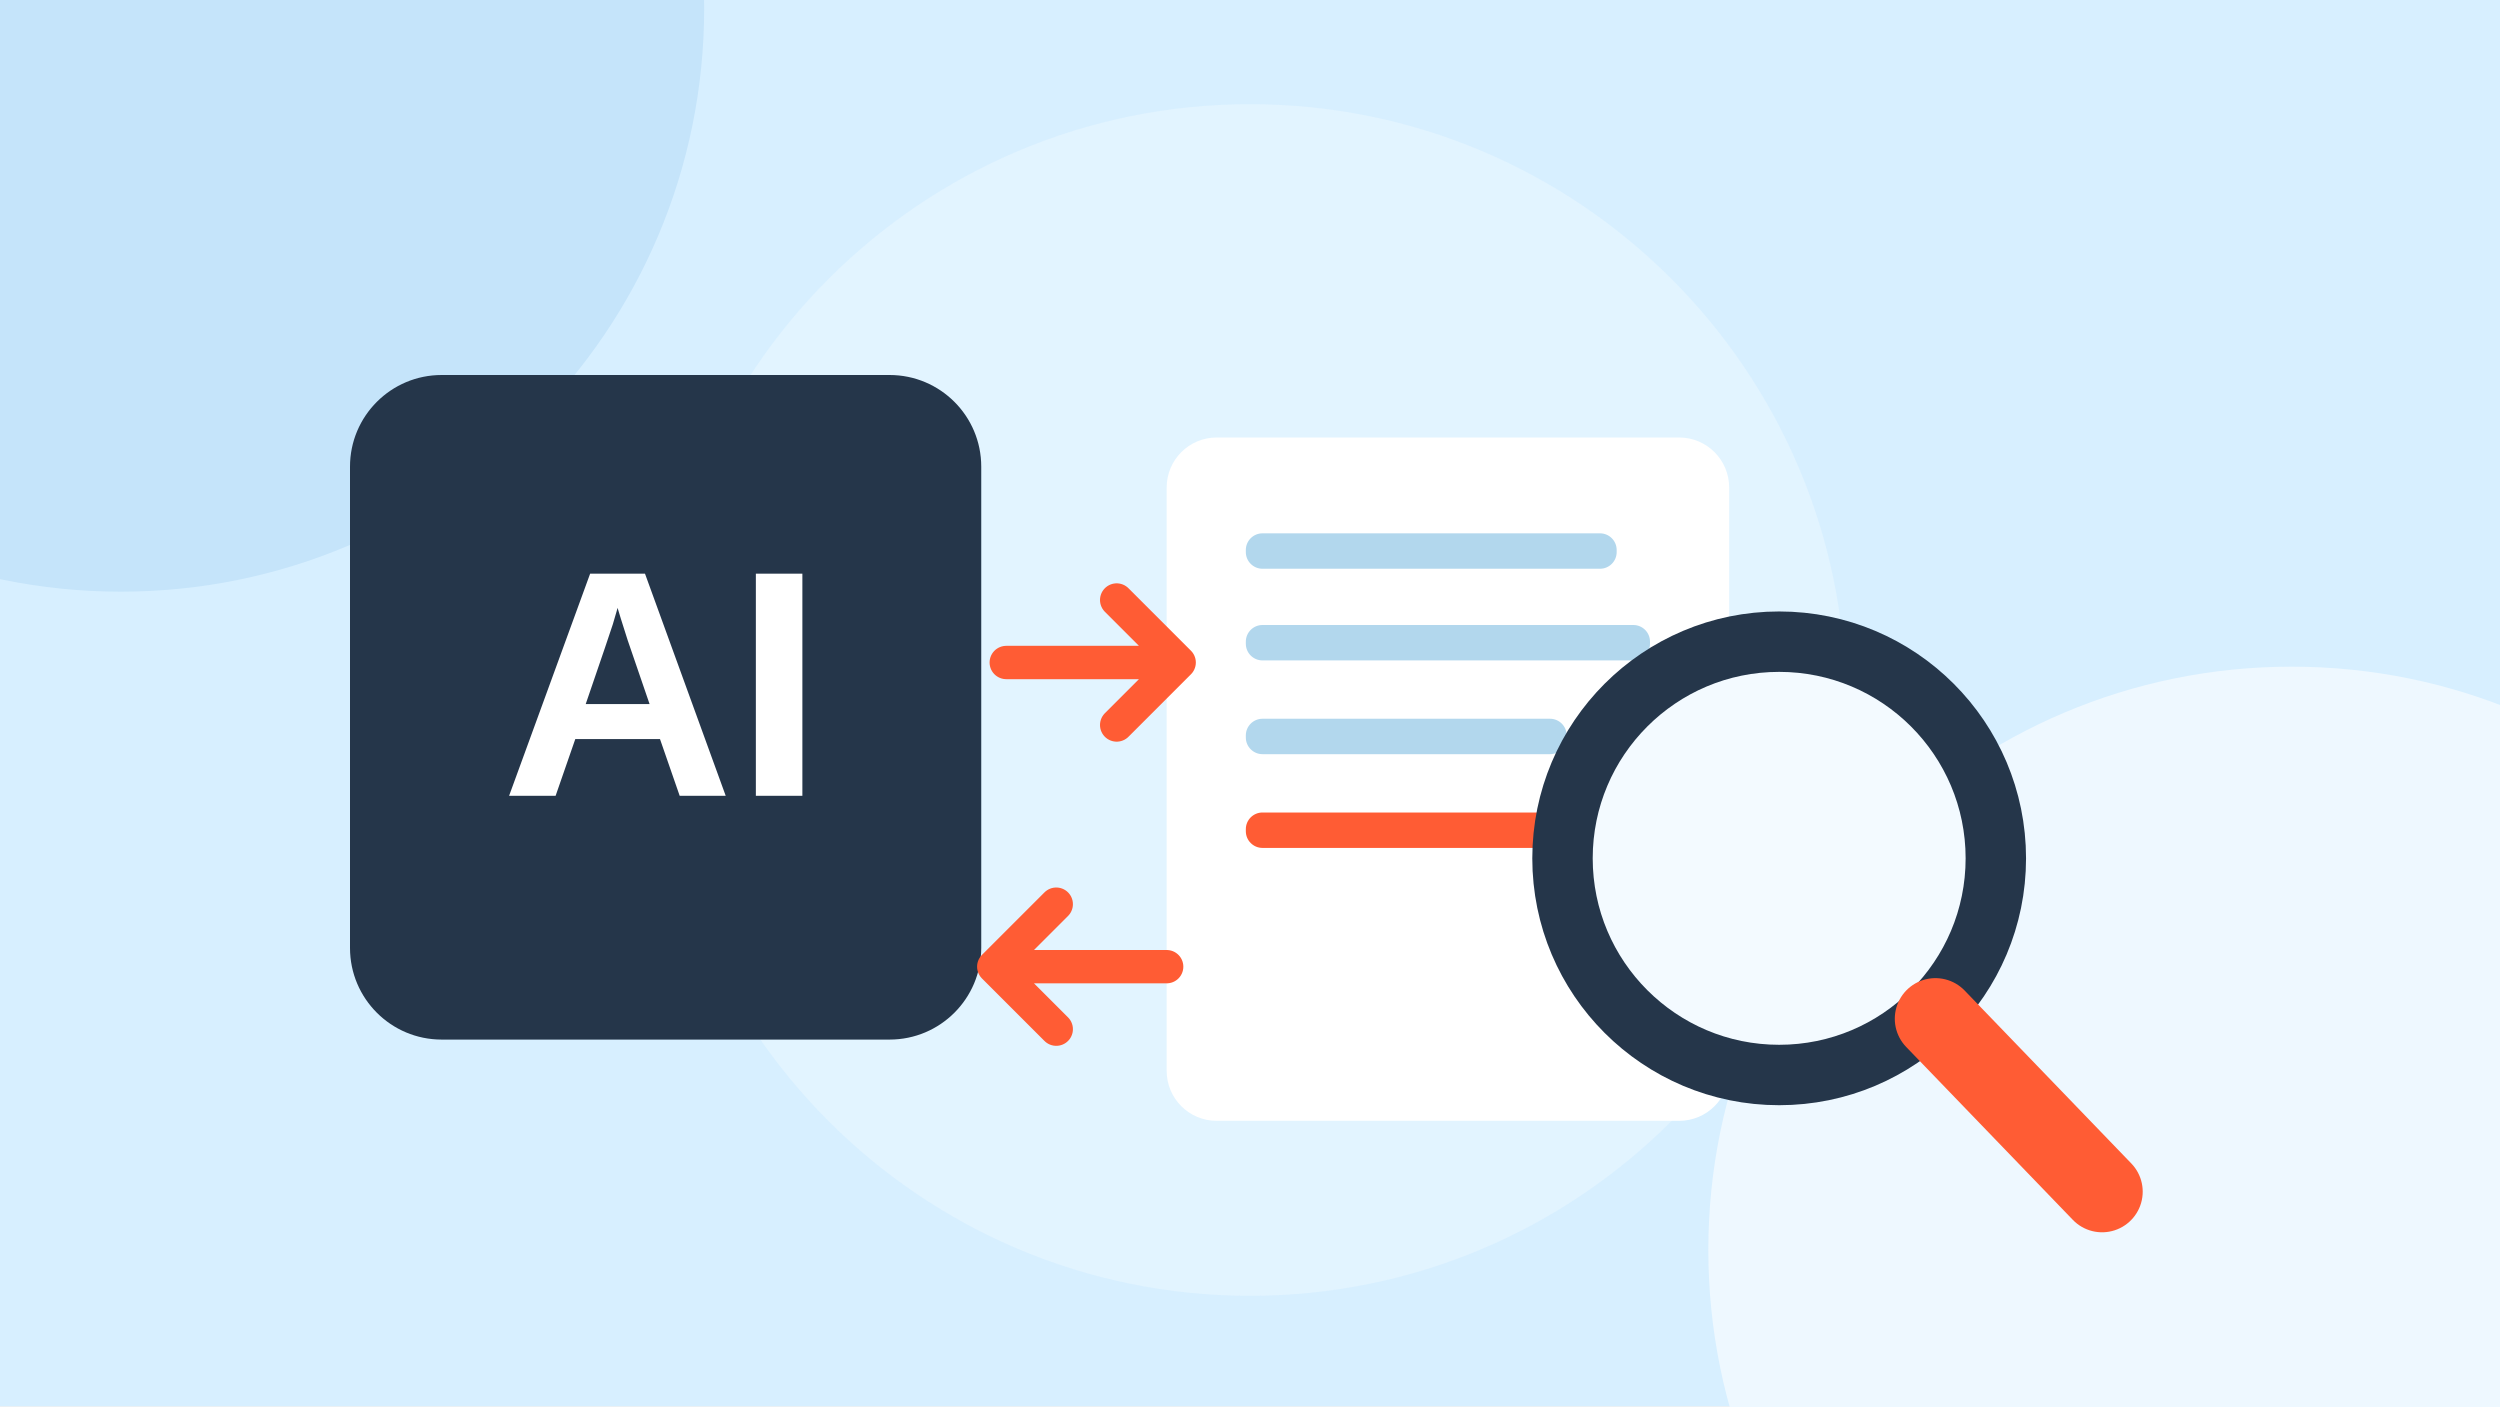
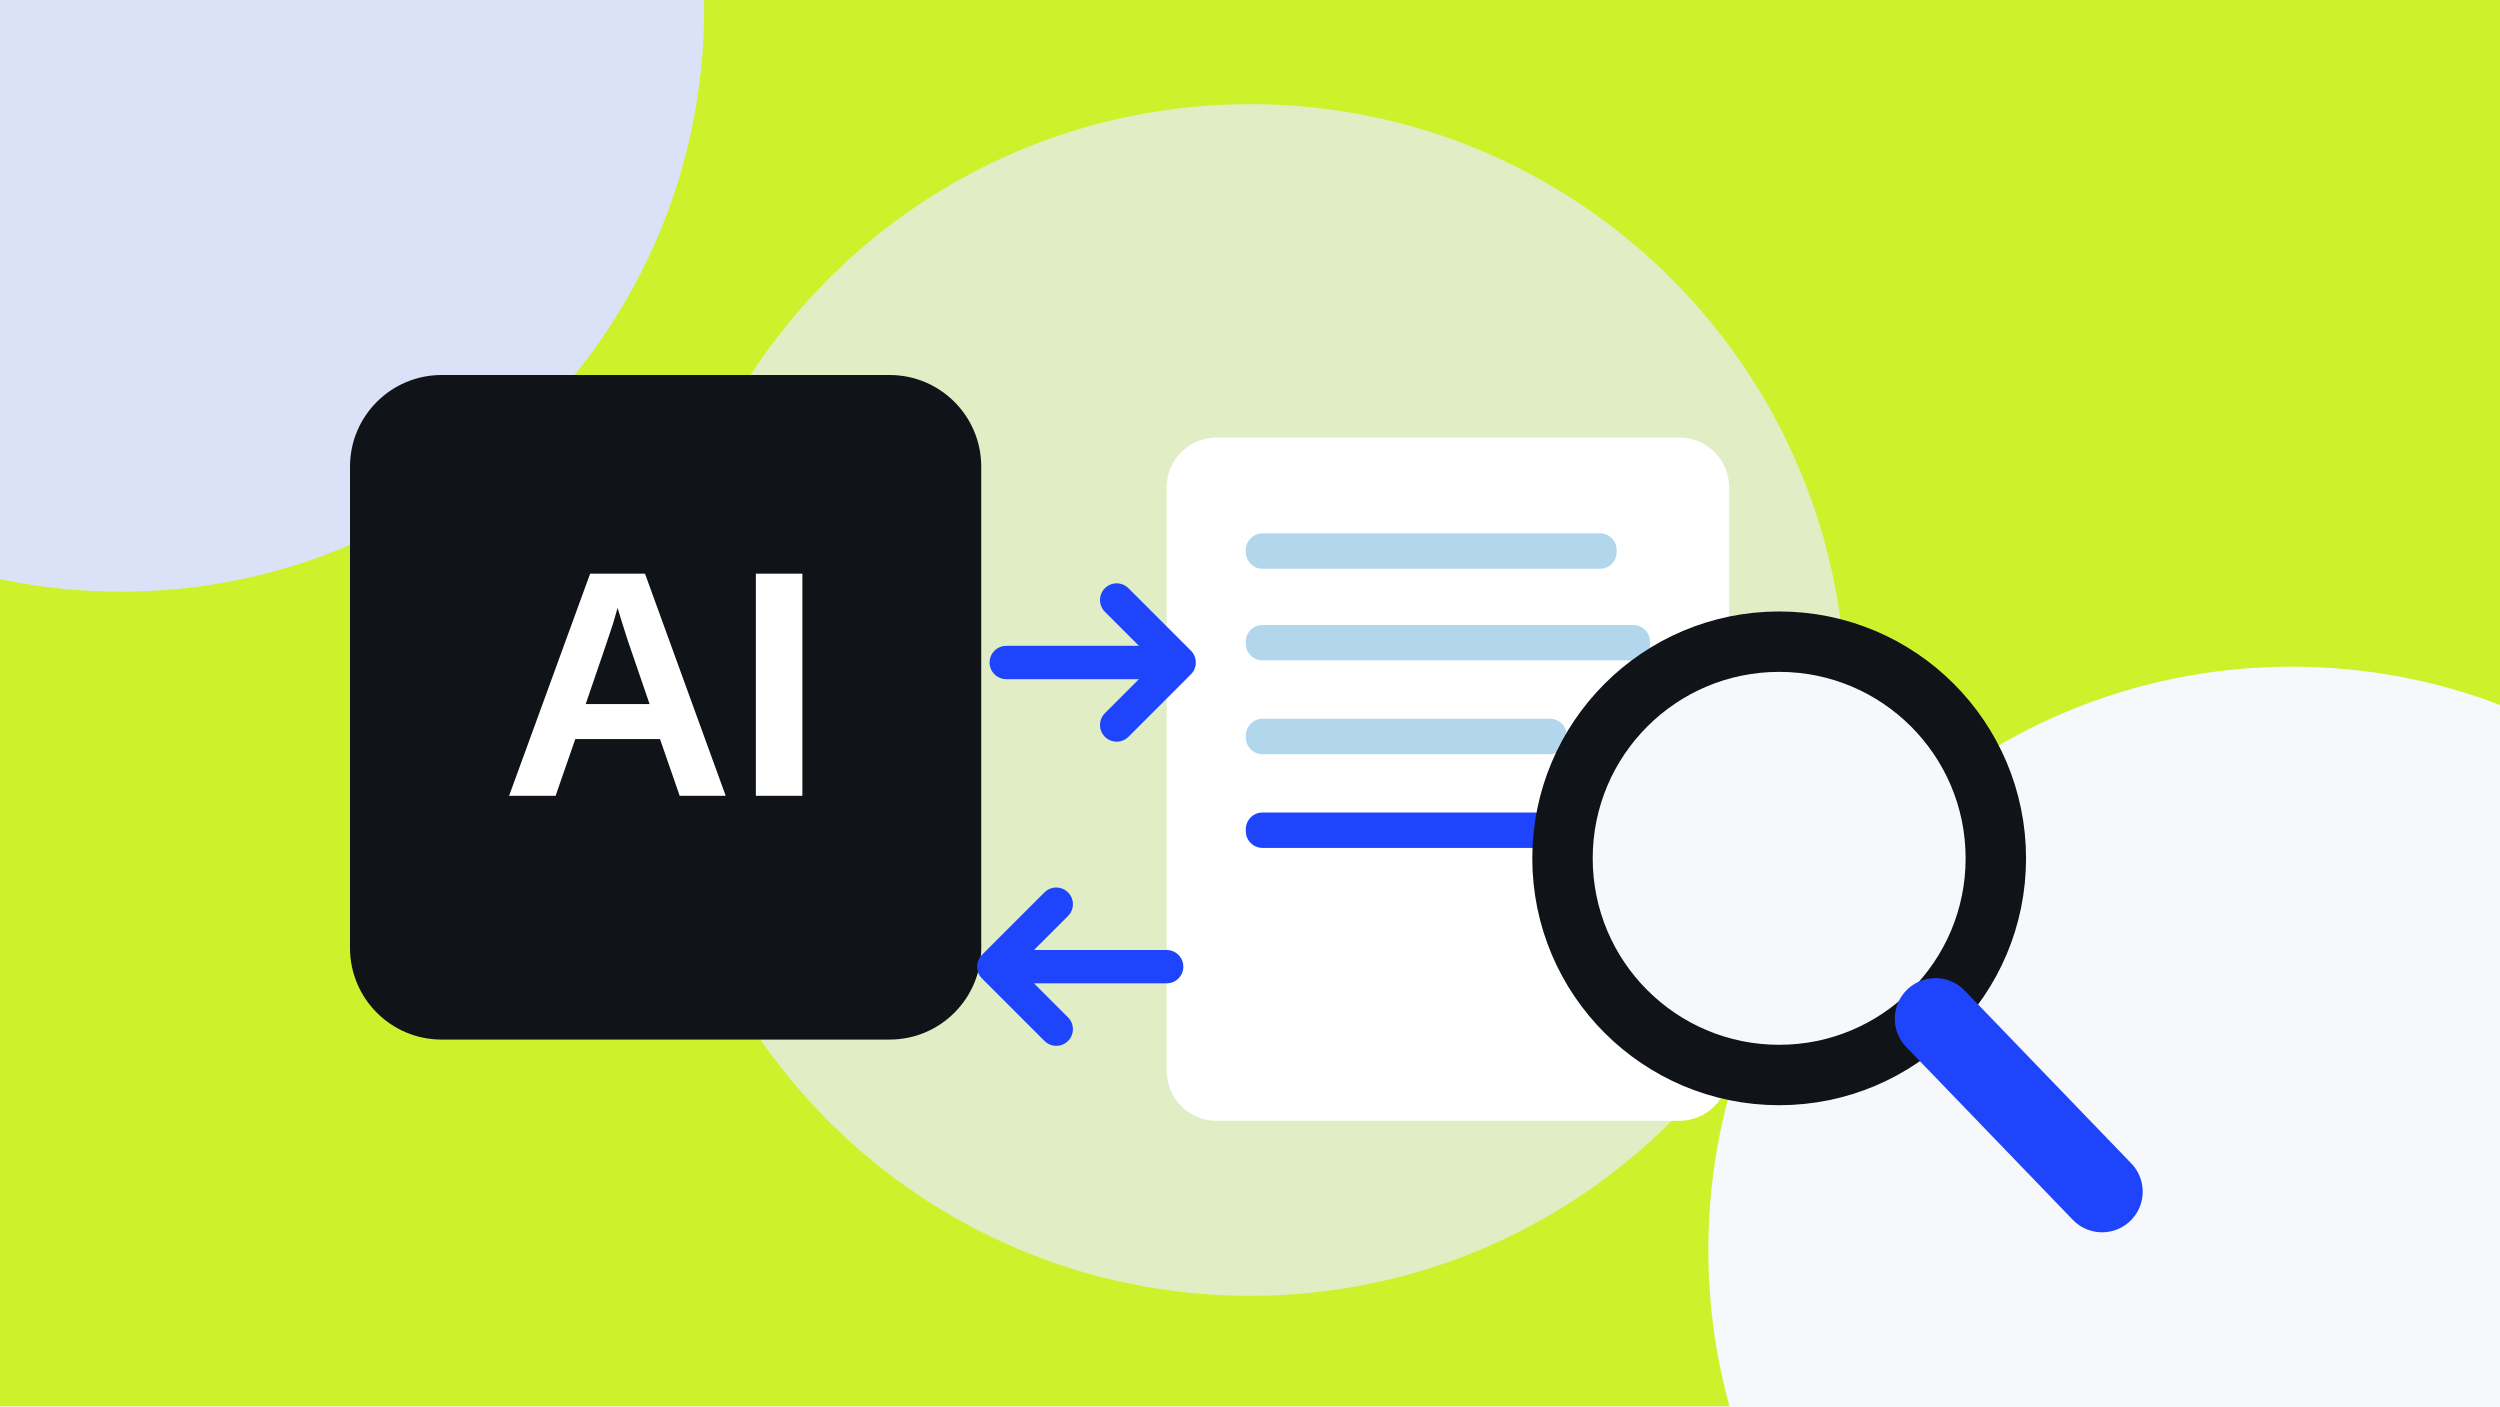
<svg xmlns="http://www.w3.org/2000/svg" viewBox="0 0 1200 675" role="img" aria-label="بحث الذكاء الاصطناعي في مصادر المعرفة">
-   <rect width="1200" height="675" fill="#D7EFFF" />
-   <circle cx="58" cy="4" r="280" fill="#C5E4FA" />
-   <circle cx="1100" cy="600" r="280" fill="#EEF8FF" />
-   <circle cx="600" cy="336" r="286" fill="#E5F5FF" opacity=".75" />
-   <rect x="168" y="180" width="303" height="319" rx="44" fill="#25364A" />
+   <rect width="1200" height="675" fill="#CDF22B" />
+   <circle cx="58" cy="4" r="280" fill="#DBE2F7" />
+   <circle cx="1100" cy="600" r="280" fill="#F7F8FC" />
+   <circle cx="600" cy="336" r="286" fill="#E8ECF8" opacity=".75" />
+   <rect x="168" y="180" width="303" height="319" rx="44" fill="#101317" />
  <text x="318" y="382" fill="white" font-family="Arial,sans-serif" font-weight="900" text-anchor="middle" font-size="155">AI</text>
  <rect x="560" y="210" width="270" height="328" rx="24" fill="#FFFFFF" />
  <rect x="598" y="256" width="178" height="17" rx="8" fill="#B2D7ED" />
  <rect x="598" y="300" width="194" height="17" rx="8" fill="#B2D7ED" />
  <rect x="598" y="345" width="154" height="17" rx="8" fill="#B2D7ED" />
-   <rect x="598" y="390" width="180" height="17" rx="8" fill="#FF5C34" />
-   <circle cx="854" cy="412" r="104" fill="#F3FAFF" stroke="#25364A" stroke-width="29" />
-   <path d="M929 489l80 83" stroke="#FF5C34" stroke-width="39" stroke-linecap="round" />
-   <path d="M483 318h83m-30-30 30 30-30 30M560 464h-83m30-30-30 30 30 30" fill="none" stroke="#FF5C34" stroke-width="16" stroke-linecap="round" stroke-linejoin="round" />
+   <rect x="598" y="390" width="180" height="17" rx="8" fill="#1E45FB" />
+   <circle cx="854" cy="412" r="104" fill="#F7F8FC" stroke="#101317" stroke-width="29" />
+   <path d="M929 489l80 83" stroke="#1E45FB" stroke-width="39" stroke-linecap="round" />
+   <path d="M483 318h83m-30-30 30 30-30 30M560 464h-83m30-30-30 30 30 30" fill="none" stroke="#1E45FB" stroke-width="16" stroke-linecap="round" stroke-linejoin="round" />
</svg>
